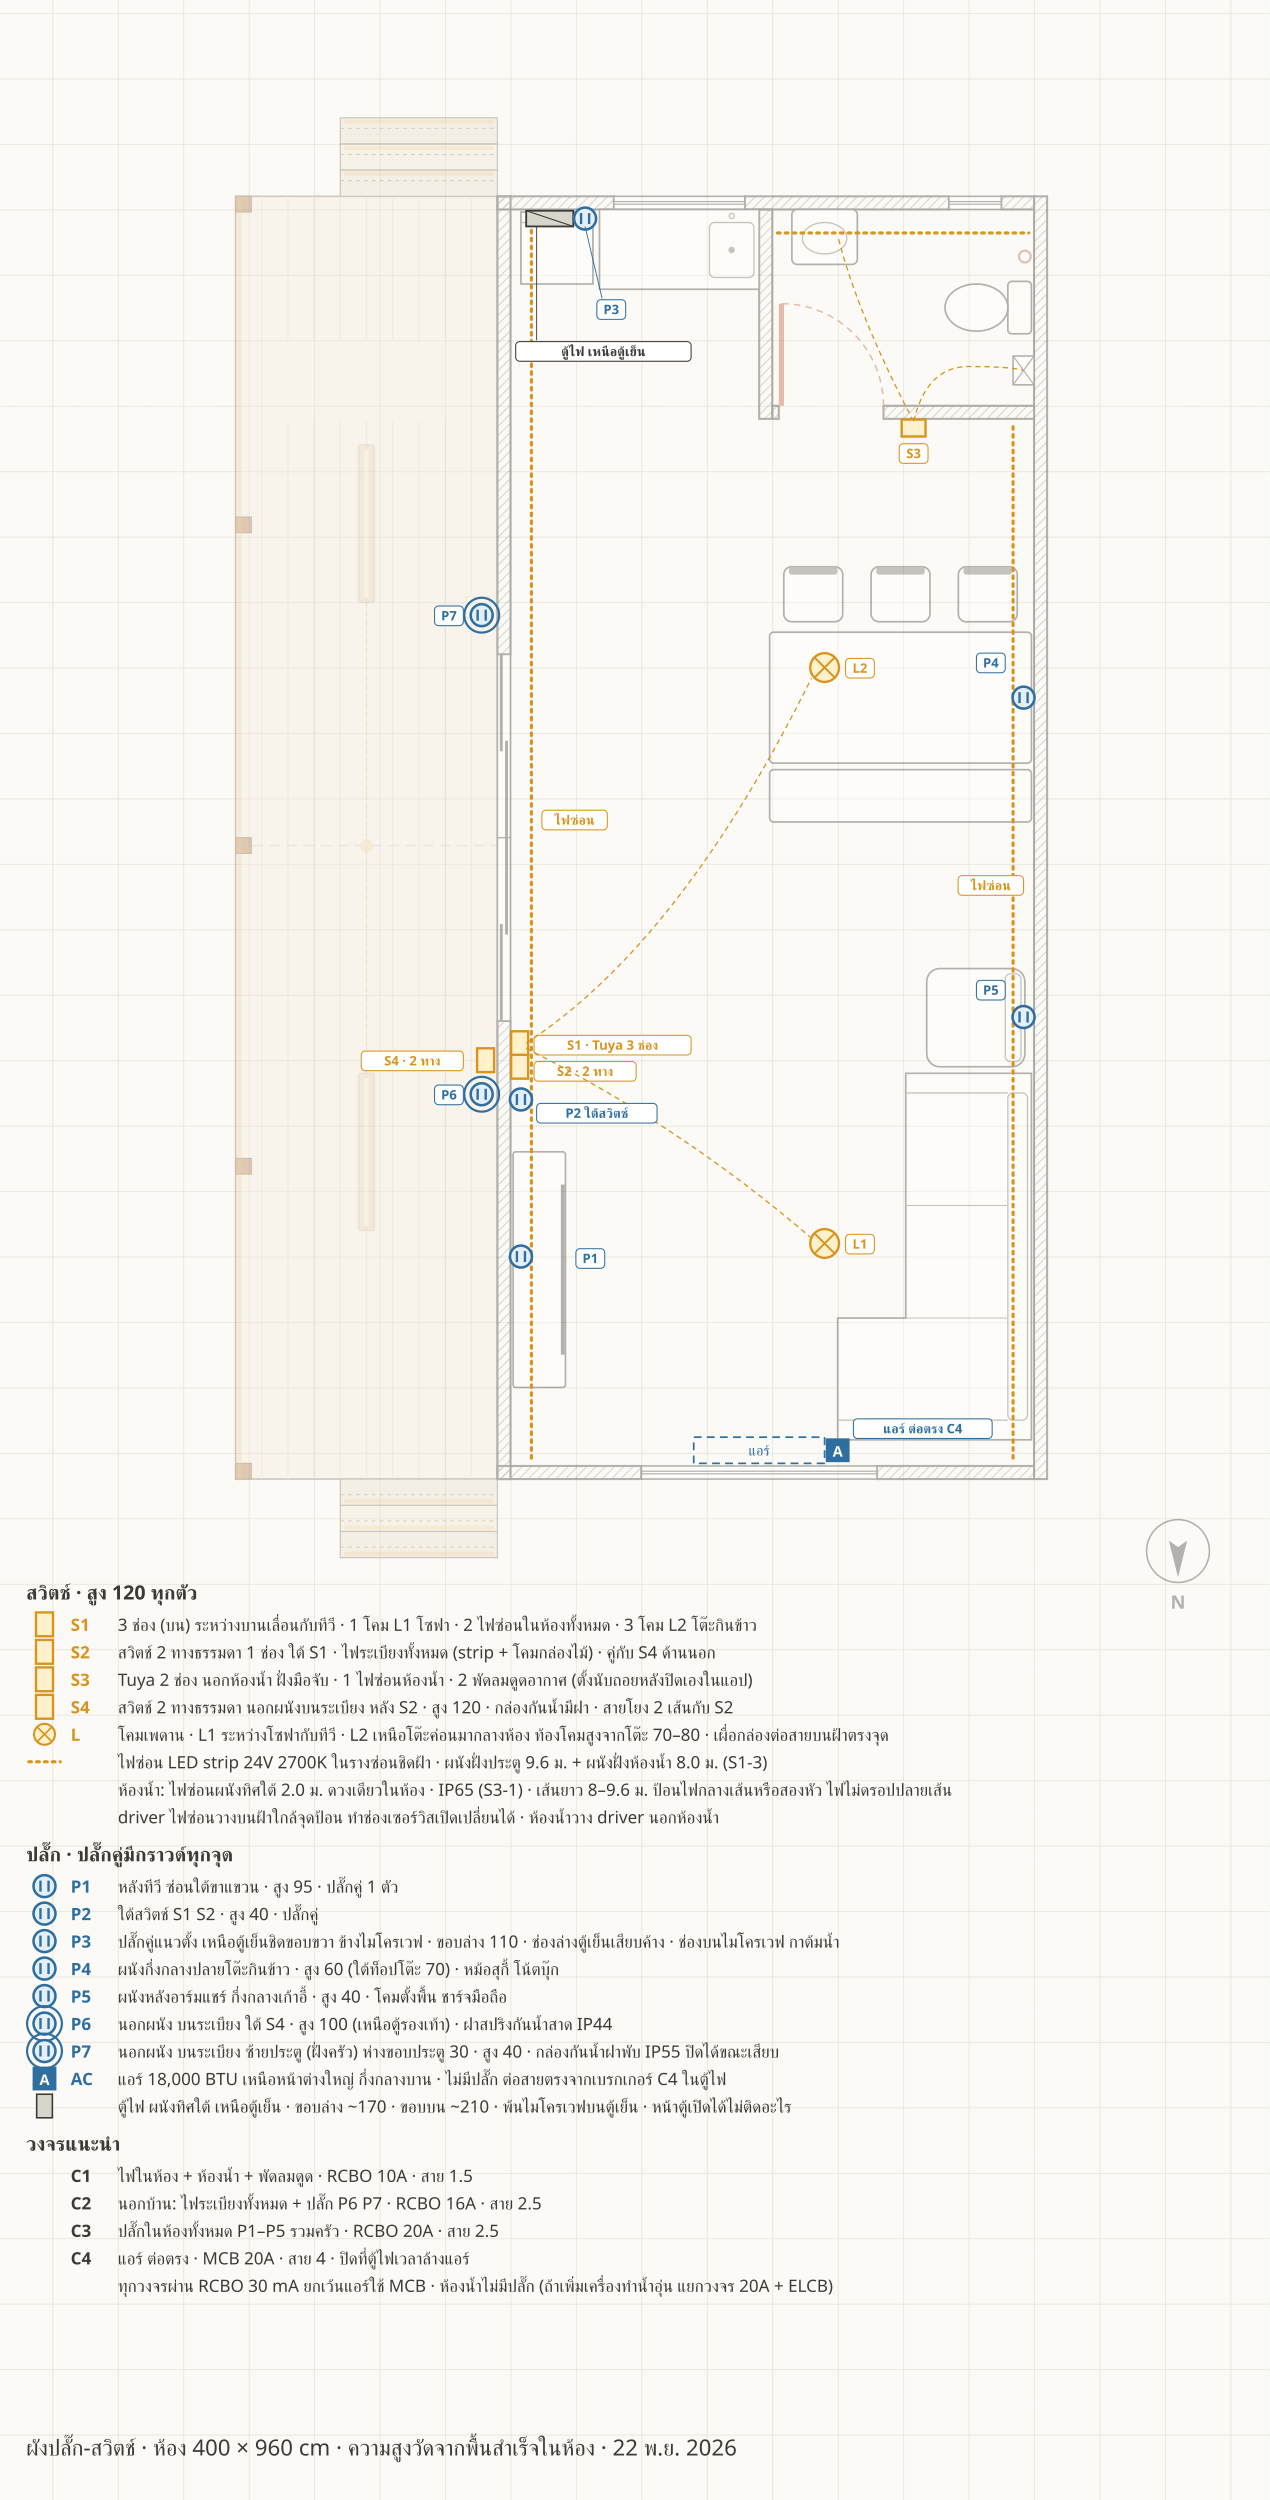
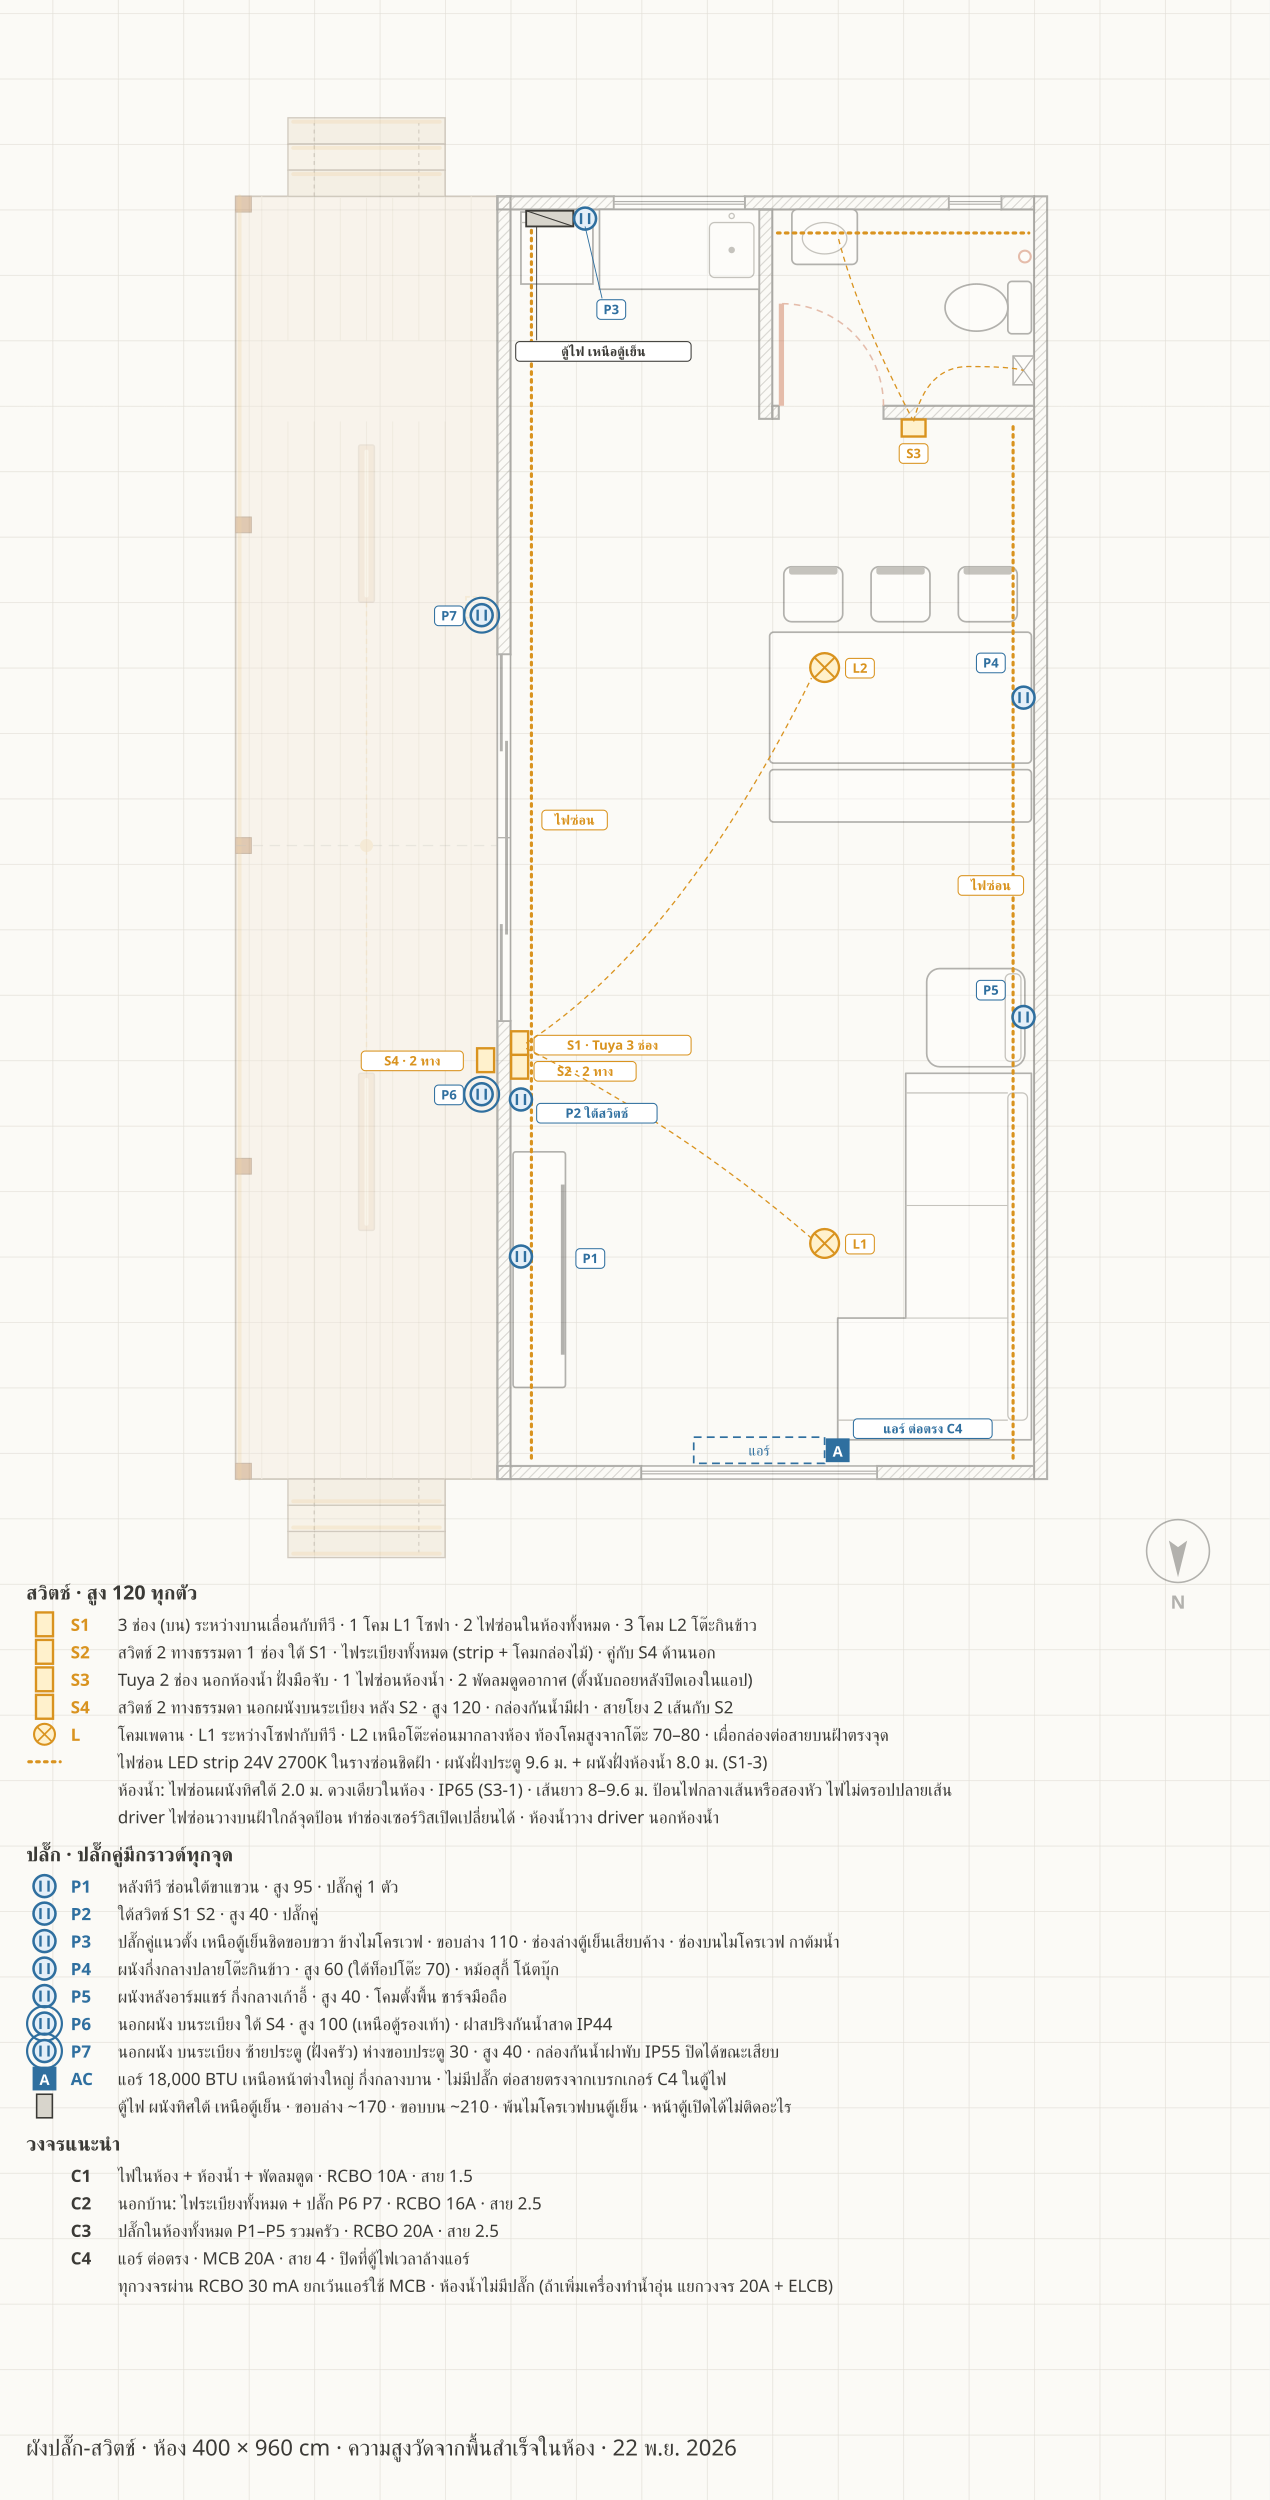
<svg xmlns="http://www.w3.org/2000/svg" viewBox="-390 -160 970 1910" width="970" height="1910" font-family="Leelawadee UI, Tahoma, sans-serif">
  <defs>
    <pattern id="grid" width="50" height="50" patternUnits="userSpaceOnUse" x="0" y="0">
      <path d="M50 0H0V50" fill="none" stroke="#e3e0d8" stroke-width="1" />
    </pattern>
    <pattern id="hatch" width="5" height="5" patternUnits="userSpaceOnUse" patternTransform="rotate(45)">
      <line x1="0" y1="0" x2="0" y2="5" stroke="#6d6a62" stroke-width="1" />
    </pattern>
  </defs>
  <rect x="-390" y="-160" width="970" height="1910" fill="#fbfaf6" />
  <rect x="-390" y="-160" width="970" height="1910" fill="url(#grid)" />
  <g opacity="0.38">
    <rect x="-210" y="-10" width="200" height="980" fill="#f1e8da" stroke="#8a7a64" stroke-width="1.3" />
    <line x1="-190" y1="-10" x2="-190" y2="970" stroke="#ddd0bc" stroke-width="0.8" />
    <line x1="-170" y1="-10" x2="-170" y2="970" stroke="#ddd0bc" stroke-width="0.8" />
    <line x1="-150" y1="-10" x2="-150" y2="970" stroke="#ddd0bc" stroke-width="0.8" />
    <line x1="-130" y1="-10" x2="-130" y2="970" stroke="#ddd0bc" stroke-width="0.8" />
    <line x1="-110" y1="-10" x2="-110" y2="970" stroke="#ddd0bc" stroke-width="0.8" />
    <line x1="-90" y1="-10" x2="-90" y2="970" stroke="#ddd0bc" stroke-width="0.8" />
    <line x1="-70" y1="-10" x2="-70" y2="970" stroke="#ddd0bc" stroke-width="0.8" />
    <line x1="-50" y1="-10" x2="-50" y2="970" stroke="#ddd0bc" stroke-width="0.8" />
    <line x1="-30" y1="-10" x2="-30" y2="970" stroke="#ddd0bc" stroke-width="0.8" />
    <rect x="-210" y="-10" width="12" height="12" fill="#b47a45" stroke="#7d5430" stroke-width="0.8" />
    <rect x="-210" y="235" width="12" height="12" fill="#b47a45" stroke="#7d5430" stroke-width="0.8" />
    <rect x="-210" y="480" width="12" height="12" fill="#b47a45" stroke="#7d5430" stroke-width="0.8" />
    <rect x="-210" y="725" width="12" height="12" fill="#b47a45" stroke="#7d5430" stroke-width="0.8" />
    <rect x="-210" y="958" width="12" height="12" fill="#b47a45" stroke="#7d5430" stroke-width="0.8" />
-     <rect x="-130" y="-70" width="120" height="20" fill="#e8dcc8" stroke="#8a7a64" stroke-width="1" />
-     <line x1="-130" y1="-62" x2="-10" y2="-62" stroke="#8a7a64" stroke-width="0.7" stroke-dasharray="3 3" />
-     <rect x="-130" y="-50" width="120" height="20" fill="#efe4d2" stroke="#8a7a64" stroke-width="1" />
-     <line x1="-130" y1="-42" x2="-10" y2="-42" stroke="#8a7a64" stroke-width="0.7" stroke-dasharray="3 3" />
-     <rect x="-130" y="-30" width="120" height="20" fill="#e8dcc8" stroke="#8a7a64" stroke-width="1" />
-     <line x1="-130" y1="-22" x2="-10" y2="-22" stroke="#8a7a64" stroke-width="0.7" stroke-dasharray="3 3" />
-     <rect x="-130" y="1010" width="120" height="20" fill="#e8dcc8" stroke="#8a7a64" stroke-width="1" />
-     <line x1="-130" y1="1022" x2="-10" y2="1022" stroke="#8a7a64" stroke-width="0.7" stroke-dasharray="3 3" />
-     <rect x="-130" y="990" width="120" height="20" fill="#efe4d2" stroke="#8a7a64" stroke-width="1" />
-     <line x1="-130" y1="1002" x2="-10" y2="1002" stroke="#8a7a64" stroke-width="0.7" stroke-dasharray="3 3" />
-     <rect x="-130" y="970" width="120" height="20" fill="#e8dcc8" stroke="#8a7a64" stroke-width="1" />
-     <line x1="-130" y1="982" x2="-10" y2="982" stroke="#8a7a64" stroke-width="0.7" stroke-dasharray="3 3" />
+     <rect x="-170" y="-70" width="120" height="20" fill="#e8dcc8" stroke="#8a7a64" stroke-width="1" />
+     <rect x="-170" y="-50" width="120" height="20" fill="#efe4d2" stroke="#8a7a64" stroke-width="1" />
+     <rect x="-170" y="-30" width="120" height="20" fill="#e8dcc8" stroke="#8a7a64" stroke-width="1" />
+     <line x1="-150" y1="-10" x2="-150" y2="-66" stroke="#8a7a64" stroke-width="0.8" stroke-dasharray="3 3" />
+     <line x1="-70" y1="-10" x2="-70" y2="-66" stroke="#8a7a64" stroke-width="0.8" stroke-dasharray="3 3" />
+     <rect x="-170" y="1010" width="120" height="20" fill="#e8dcc8" stroke="#8a7a64" stroke-width="1" />
+     <rect x="-170" y="990" width="120" height="20" fill="#efe4d2" stroke="#8a7a64" stroke-width="1" />
+     <rect x="-170" y="970" width="120" height="20" fill="#e8dcc8" stroke="#8a7a64" stroke-width="1" />
+     <line x1="-150" y1="970" x2="-150" y2="1026" stroke="#8a7a64" stroke-width="0.8" stroke-dasharray="3 3" />
+     <line x1="-70" y1="970" x2="-70" y2="1026" stroke="#8a7a64" stroke-width="0.8" stroke-dasharray="3 3" />
    <rect x="-185" y="100" width="150" height="62" fill="#f1e8da" />
    <g opacity="0.3">
      <line x1="-207" y1="-10" x2="-207" y2="970" stroke="#d9931f" stroke-width="3" stroke-linecap="round" />
-       <line x1="-126" y1="-27" x2="-14" y2="-27" stroke="#d9931f" stroke-width="3" stroke-linecap="round" />
-       <line x1="-126" y1="987" x2="-14" y2="987" stroke="#d9931f" stroke-width="3" stroke-linecap="round" />
-       <line x1="-126" y1="-47" x2="-14" y2="-47" stroke="#d9931f" stroke-width="3" stroke-linecap="round" />
-       <line x1="-126" y1="1007" x2="-14" y2="1007" stroke="#d9931f" stroke-width="3" stroke-linecap="round" />
-       <line x1="-126" y1="-67" x2="-14" y2="-67" stroke="#d9931f" stroke-width="3" stroke-linecap="round" />
-       <line x1="-126" y1="1027" x2="-14" y2="1027" stroke="#d9931f" stroke-width="3" stroke-linecap="round" />
+       <line x1="-166" y1="-27" x2="-54" y2="-27" stroke="#d9931f" stroke-width="3" stroke-linecap="round" />
+       <line x1="-166" y1="987" x2="-54" y2="987" stroke="#d9931f" stroke-width="3" stroke-linecap="round" />
+       <line x1="-166" y1="-47" x2="-54" y2="-47" stroke="#d9931f" stroke-width="3" stroke-linecap="round" />
+       <line x1="-166" y1="1007" x2="-54" y2="1007" stroke="#d9931f" stroke-width="3" stroke-linecap="round" />
+       <line x1="-166" y1="-67" x2="-54" y2="-67" stroke="#d9931f" stroke-width="3" stroke-linecap="round" />
+       <line x1="-166" y1="1027" x2="-54" y2="1027" stroke="#d9931f" stroke-width="3" stroke-linecap="round" />
      <line x1="-210" y1="486" x2="-10" y2="486" stroke="#6d6a62" stroke-width="1" stroke-dasharray="8 5" />
      <line x1="-110" y1="300" x2="-110" y2="660" stroke="#d9931f" stroke-width="1.2" stroke-dasharray="4 3" />
      <rect x="-116" y="180" width="12" height="120" rx="1.5" fill="#c98b52" stroke="#7d5430" stroke-width="1.2" />
      <line x1="-110" y1="185" x2="-110" y2="295" stroke="#fff1cc" stroke-width="3" stroke-linecap="round" />
      <rect x="-116" y="660" width="12" height="120" rx="1.5" fill="#c98b52" stroke="#7d5430" stroke-width="1.2" />
      <line x1="-110" y1="665" x2="-110" y2="775" stroke="#fff1cc" stroke-width="3" stroke-linecap="round" />
      <circle cx="-110" cy="486" r="5" fill="#d9931f" />
      <rect x="-34" y="296" width="18" height="16" fill="#fff" stroke="#d9931f" stroke-width="1.4" stroke-dasharray="3 2" />
    </g>
    <rect x="-10" y="-10" width="10" height="350" fill="url(#hatch)" stroke="#3b3a36" stroke-width="1.6" />
    <rect x="-10" y="620" width="10" height="350" fill="url(#hatch)" stroke="#3b3a36" stroke-width="1.6" />
    <rect x="400" y="-10" width="10" height="980" fill="url(#hatch)" stroke="#3b3a36" stroke-width="1.6" />
    <rect x="-10" y="-10" width="89" height="10" fill="url(#hatch)" stroke="#3b3a36" stroke-width="1.6" />
    <rect x="179" y="-10" width="156" height="10" fill="url(#hatch)" stroke="#3b3a36" stroke-width="1.6" />
    <rect x="375" y="-10" width="25" height="10" fill="url(#hatch)" stroke="#3b3a36" stroke-width="1.6" />
    <rect x="-10" y="960" width="110" height="10" fill="url(#hatch)" stroke="#3b3a36" stroke-width="1.6" />
    <rect x="280" y="960" width="120" height="10" fill="url(#hatch)" stroke="#3b3a36" stroke-width="1.6" />
    <rect x="79" y="-10" width="100" height="10" fill="#fff" stroke="#3b3a36" stroke-width="1.2" />
    <g stroke="#3b3a36" stroke-width="0.9">
      <line x1="79" y1="-6" x2="179" y2="-6" />
      <line x1="79" y1="-4" x2="179" y2="-4" />
    </g>
    <rect x="335" y="-10" width="40" height="10" fill="#fff" stroke="#3b3a36" stroke-width="1.2" />
    <g stroke="#3b3a36" stroke-width="0.9">
      <line x1="335" y1="-6" x2="375" y2="-6" />
      <line x1="335" y1="-4" x2="375" y2="-4" />
    </g>
    <rect x="100" y="960" width="180" height="10" fill="#fff" stroke="#3b3a36" stroke-width="1.2" />
    <g stroke="#3b3a36" stroke-width="0.9">
      <line x1="100" y1="964" x2="280" y2="964" />
      <line x1="100" y1="966" x2="280" y2="966" />
    </g>
    <rect x="-10" y="340" width="10" height="280" fill="#fff" stroke="#3b3a36" stroke-width="1.2" />
    <g stroke="#3b3a36" stroke-width="2.2">
      <line x1="-7" y1="340" x2="-7" y2="414" />
      <line x1="-7" y1="546" x2="-7" y2="620" />
      <line x1="-3" y1="406" x2="-3" y2="480" />
      <line x1="-3" y1="480" x2="-3" y2="554" />
    </g>
    <line x1="-10" y1="480" x2="0" y2="480" stroke="#3b3a36" stroke-width="1" />
    <rect x="190" y="0" width="10" height="160" fill="url(#hatch)" stroke="#3b3a36" stroke-width="1.6" />
    <rect x="200" y="150" width="5" height="10" fill="url(#hatch)" stroke="#3b3a36" stroke-width="1.6" />
    <rect x="285" y="150" width="115" height="10" fill="url(#hatch)" stroke="#3b3a36" stroke-width="1.6" />
    <rect x="205" y="72" width="4" height="78" fill="#c0562f" />
    <path d="M285 150 A78 78 0 0 0 207 72" fill="none" stroke="#c0562f" stroke-width="1.2" stroke-dasharray="5 4" />
    <rect x="8" y="2" width="55" height="55" fill="#fff" stroke="#3b3a36" stroke-width="1.3" />
    <line x1="8" y1="10" x2="63" y2="10" stroke="#6d6a62" stroke-width="1" />
    <rect x="68" y="0" width="122" height="61" fill="#fff" stroke="#3b3a36" stroke-width="1.3" />
    <rect x="152" y="10" width="34" height="42" rx="4" fill="none" stroke="#6d6a62" stroke-width="1" />
    <circle cx="169" cy="31" r="2.5" fill="#6d6a62" />
    <circle cx="169" cy="5" r="2" fill="none" stroke="#6d6a62" stroke-width="1" />
    <rect x="215" y="0" width="50" height="42" rx="4" fill="#fff" stroke="#3b3a36" stroke-width="1.3" />
    <ellipse cx="240" cy="22" rx="17" ry="12" fill="none" stroke="#6d6a62" stroke-width="1" />
    <rect x="380" y="55" width="18" height="40" rx="3" fill="#fff" stroke="#3b3a36" stroke-width="1.3" />
    <ellipse cx="356" cy="75" rx="24" ry="18" fill="#fff" stroke="#3b3a36" stroke-width="1.3" />
    <circle cx="393" cy="36" r="4.5" fill="#fff" stroke="#c0562f" stroke-width="1.6" />
    <rect x="384" y="112" width="16" height="22" fill="#fff" stroke="#3b3a36" stroke-width="1.2" />
    <path d="M384 112 L400 134 M400 112 L384 134" stroke="#3b3a36" stroke-width="0.9" />
    <rect x="208.833" y="273" width="45" height="42" rx="6" fill="#fff" stroke="#3b3a36" stroke-width="1.3" />
    <rect x="212.833" y="273" width="37" height="6" rx="2" fill="#6d6a62" />
    <rect x="275.5" y="273" width="45" height="42" rx="6" fill="#fff" stroke="#3b3a36" stroke-width="1.3" />
    <rect x="279.5" y="273" width="37" height="6" rx="2" fill="#6d6a62" />
    <rect x="342.167" y="273" width="45" height="42" rx="6" fill="#fff" stroke="#3b3a36" stroke-width="1.3" />
    <rect x="346.167" y="273" width="37" height="6" rx="2" fill="#6d6a62" />
    <rect x="198" y="323" width="200" height="100" rx="3" fill="#fff" stroke="#3b3a36" stroke-width="1.3" />
    <rect x="198" y="428" width="200" height="40" rx="3" fill="#fff" stroke="#3b3a36" stroke-width="1.3" />
    <rect x="318" y="580" width="75" height="75" rx="10" fill="#fff" stroke="#3b3a36" stroke-width="1.3" />
    <rect x="378" y="584" width="12" height="67" rx="4" fill="none" stroke="#6d6a62" stroke-width="1" />
    <path d="M302 660 H398 V940 H250 V847 H302 Z" stroke-linejoin="round" fill="#fff" stroke="#3b3a36" stroke-width="1.3" />
    <rect x="380" y="675" width="15" height="250" rx="4" fill="none" stroke="#6d6a62" stroke-width="1" />
    <line x1="302" y1="675" x2="380" y2="675" stroke="#6d6a62" stroke-width="1" />
    <line x1="250" y1="925" x2="380" y2="925" stroke="#6d6a62" stroke-width="1" />
    <line x1="302" y1="761" x2="380" y2="761" stroke="#6d6a62" stroke-width="0.8" />
    <line x1="302" y1="847" x2="380" y2="847" stroke="#6d6a62" stroke-width="0.8" />
    <rect x="2" y="720" width="40" height="180" rx="2" fill="#fff" stroke="#3b3a36" stroke-width="1.3" />
    <line x1="40" y1="745" x2="40" y2="875" stroke="#3b3a36" stroke-width="3" />
    <g transform="translate(510 1025)">
      <circle r="24" fill="none" stroke="#3b3a36" stroke-width="1.2" />
      <path d="M0 20 L7 -8 L0 -3 L-7 -8 Z" fill="#3b3a36" />
      <text x="0" y="44" font-size="14" font-weight="600" text-anchor="middle" fill="#3b3a36">N</text>
    </g>
  </g>
  <g transform="translate(7 637) scale(1.3) translate(-7 -637)">
    <rect x="2" y="630" width="10" height="14" fill="#fff1cc" stroke="#d9931f" stroke-width="1.4" />
  </g>
  <g transform="translate(7 655) scale(1.3) translate(-7 -655)">
    <rect x="2" y="648" width="10" height="14" fill="#fff1cc" stroke="#d9931f" stroke-width="1.4" />
  </g>
  <rect x="18" y="631" width="120" height="15" rx="3" fill="#fff" stroke="#d9931f" stroke-width="0.8" />
  <text x="78" y="642" font-size="10" font-weight="600" text-anchor="middle" fill="#d9931f">S1 · Tuya 3 ช่อง</text>
  <rect x="18" y="651" width="78" height="15" rx="3" fill="#fff" stroke="#d9931f" stroke-width="0.8" />
  <text x="57" y="662" font-size="10" font-weight="600" text-anchor="middle" fill="#d9931f">S2 · 2 ทาง</text>
  <line x1="16" y1="4" x2="16" y2="956" stroke="#d9931f" stroke-width="2.4" stroke-dasharray="2 4" stroke-linecap="round" />
  <line x1="384" y1="166" x2="384" y2="956" stroke="#d9931f" stroke-width="2.4" stroke-dasharray="2 4" stroke-linecap="round" />
  <line x1="204" y1="18" x2="396" y2="18" stroke="#d9931f" stroke-width="2.4" stroke-dasharray="2 4" stroke-linecap="round" />
  <rect x="342" y="509" width="50" height="15" rx="3" fill="#fff" stroke="#d9931f" stroke-width="0.8" />
  <text x="367" y="520" font-size="10" font-weight="600" text-anchor="middle" fill="#d9931f">ไฟซ่อน</text>
  <rect x="24" y="459" width="50" height="15" rx="3" fill="#fff" stroke="#d9931f" stroke-width="0.8" />
  <text x="49" y="470" font-size="10" font-weight="600" text-anchor="middle" fill="#d9931f">ไฟซ่อน</text>
  <path d="M308 162 Q265 80 250 20" fill="none" stroke="#d9931f" stroke-width="1" stroke-dasharray="4 3" />
  <path d="M12 637 Q130 560 230 358" fill="none" stroke="#d9931f" stroke-width="1" stroke-dasharray="4 3" />
  <path d="M12 641 Q130 700 230 786" fill="none" stroke="#d9931f" stroke-width="1" stroke-dasharray="4 3" />
  <circle cx="240" cy="350" r="11" fill="#fff1cc" stroke="#d9931f" stroke-width="1.8" />
  <path d="M232.2 342.2 L247.8 357.8 M247.8 342.2 L232.2 357.8" stroke="#d9931f" stroke-width="1.5" />
  <rect x="256" y="343" width="22" height="15" rx="3" fill="#fff" stroke="#d9931f" stroke-width="0.8" />
  <text x="267" y="354" font-size="10" font-weight="600" text-anchor="middle" fill="#d9931f">L2</text>
  <circle cx="240" cy="790" r="11" fill="#fff1cc" stroke="#d9931f" stroke-width="1.8" />
  <path d="M232.2 782.2 L247.8 797.8 M247.8 782.2 L232.2 797.8" stroke="#d9931f" stroke-width="1.5" />
  <rect x="256" y="783" width="22" height="15" rx="3" fill="#fff" stroke="#d9931f" stroke-width="0.8" />
  <text x="267" y="794" font-size="10" font-weight="600" text-anchor="middle" fill="#d9931f">L1</text>
  <g transform="translate(308 167) scale(1.3) translate(-308 -167)">
    <rect x="301" y="162" width="14" height="10" fill="#fff1cc" stroke="#d9931f" stroke-width="1.4" />
  </g>
  <rect x="297" y="179" width="22" height="15" rx="3" fill="#fff" stroke="#d9931f" stroke-width="0.8" />
  <text x="308" y="190" font-size="10" font-weight="600" text-anchor="middle" fill="#d9931f">S3</text>
  <path d="M308 162 Q318 120 350 120 T392 123" fill="none" stroke="#d9931f" stroke-width="1" stroke-dasharray="4 3" />
  <rect x="12" y="1" width="36" height="12" fill="#d8d5cc" stroke="#3b3a36" stroke-width="1.4" />
  <line x1="12" y1="1" x2="48" y2="13" stroke="#3b3a36" stroke-width="0.8" />
  <line x1="20" y1="13" x2="20" y2="100" stroke="#3b3a36" stroke-width="0.7" />
  <rect x="4" y="101" width="134" height="15" rx="3" fill="#fff" stroke="#3b3a36" stroke-width="0.8" />
  <text x="71" y="112" font-size="10" font-weight="600" text-anchor="middle" fill="#3b3a36">ตู้ไฟ เหนือตู้เย็น</text>
  <g transform="translate(8 800) scale(1.4) translate(-8 -800)">
    <circle cx="8" cy="800" r="6" fill="#e4eff8" stroke="#2f6f9f" stroke-width="1.4" />
    <g stroke="#2f6f9f" stroke-width="1.3">
      <line x1="5.8" y1="797" x2="5.8" y2="803" />
      <line x1="10.2" y1="797" x2="10.2" y2="803" />
    </g>
  </g>
  <rect x="50" y="794" width="22" height="15" rx="3" fill="#fff" stroke="#2f6f9f" stroke-width="0.8" />
  <text x="61" y="805" font-size="10" font-weight="600" text-anchor="middle" fill="#2f6f9f">P1</text>
  <g transform="translate(8 680) scale(1.4) translate(-8 -680)">
    <circle cx="8" cy="680" r="6" fill="#e4eff8" stroke="#2f6f9f" stroke-width="1.4" />
    <g stroke="#2f6f9f" stroke-width="1.3">
      <line x1="5.8" y1="677" x2="5.8" y2="683" />
      <line x1="10.2" y1="677" x2="10.2" y2="683" />
    </g>
  </g>
  <rect x="20" y="683" width="92" height="15" rx="3" fill="#fff" stroke="#2f6f9f" stroke-width="0.8" />
  <text x="66" y="694" font-size="10" font-weight="600" text-anchor="middle" fill="#2f6f9f">P2 ใต้สวิตช์</text>
  <g transform="translate(57 7) scale(1.4) translate(-57 -7)">
    <circle cx="57" cy="7" r="6" fill="#e4eff8" stroke="#2f6f9f" stroke-width="1.4" />
    <g stroke="#2f6f9f" stroke-width="1.3">
      <line x1="54.8" y1="4" x2="54.8" y2="10" />
      <line x1="59.2" y1="4" x2="59.2" y2="10" />
    </g>
  </g>
  <rect x="66" y="69" width="22" height="15" rx="3" fill="#fff" stroke="#2f6f9f" stroke-width="0.8" />
  <text x="77" y="80" font-size="10" font-weight="600" text-anchor="middle" fill="#2f6f9f">P3</text>
  <line x1="57" y1="13" x2="70" y2="68" stroke="#2f6f9f" stroke-width="0.7" />
  <g transform="translate(392 373) scale(1.4) translate(-392 -373)">
    <circle cx="392" cy="373" r="6" fill="#e4eff8" stroke="#2f6f9f" stroke-width="1.4" />
    <g stroke="#2f6f9f" stroke-width="1.3">
      <line x1="389.8" y1="370" x2="389.8" y2="376" />
      <line x1="394.2" y1="370" x2="394.2" y2="376" />
    </g>
  </g>
  <rect x="356" y="339" width="22" height="15" rx="3" fill="#fff" stroke="#2f6f9f" stroke-width="0.8" />
  <text x="367" y="350" font-size="10" font-weight="600" text-anchor="middle" fill="#2f6f9f">P4</text>
  <rect x="140" y="938" width="100" height="20" fill="none" stroke="#2f6f9f" stroke-width="1.3" stroke-dasharray="6 4" />
  <text x="190" y="952" font-size="11" font-weight="400" text-anchor="middle" fill="#2f6f9f">แอร์</text>
  <g transform="translate(250 948) scale(1.4) translate(-250 -948)">
    <rect x="244" y="942" width="12" height="12" fill="#2f6f9f" stroke="#2f6f9f" />
    <text x="250" y="951.5" font-size="8" font-weight="700" text-anchor="middle" fill="#fff">A</text>
  </g>
  <rect x="262" y="924" width="106" height="15" rx="3" fill="#fff" stroke="#2f6f9f" stroke-width="0.8" />
  <text x="315" y="935" font-size="10" font-weight="600" text-anchor="middle" fill="#2f6f9f">แอร์ ต่อตรง C4</text>
  <g transform="translate(392 617) scale(1.4) translate(-392 -617)">
    <circle cx="392" cy="617" r="6" fill="#e4eff8" stroke="#2f6f9f" stroke-width="1.4" />
    <g stroke="#2f6f9f" stroke-width="1.3">
      <line x1="389.8" y1="614" x2="389.8" y2="620" />
      <line x1="394.2" y1="614" x2="394.2" y2="620" />
    </g>
  </g>
  <rect x="356" y="589" width="22" height="15" rx="3" fill="#fff" stroke="#2f6f9f" stroke-width="0.8" />
  <text x="367" y="600" font-size="10" font-weight="600" text-anchor="middle" fill="#2f6f9f">P5</text>
  <g transform="translate(-22 676) scale(1.4) translate(22 -676)">
    <circle cx="-22" cy="676" r="9.5" fill="none" stroke="#2f6f9f" stroke-width="1.2" />
    <circle cx="-22" cy="676" r="6" fill="#e4eff8" stroke="#2f6f9f" stroke-width="1.4" />
    <g stroke="#2f6f9f" stroke-width="1.3">
      <line x1="-24.2" y1="673" x2="-24.2" y2="679" />
      <line x1="-19.8" y1="673" x2="-19.8" y2="679" />
    </g>
  </g>
  <rect x="-58" y="669" width="22" height="15" rx="3" fill="#fff" stroke="#2f6f9f" stroke-width="0.8" />
  <text x="-47" y="680" font-size="10" font-weight="600" text-anchor="middle" fill="#2f6f9f">P6</text>
  <g transform="translate(-22 310) scale(1.4) translate(22 -310)">
    <circle cx="-22" cy="310" r="9.5" fill="none" stroke="#2f6f9f" stroke-width="1.2" />
    <circle cx="-22" cy="310" r="6" fill="#e4eff8" stroke="#2f6f9f" stroke-width="1.4" />
    <g stroke="#2f6f9f" stroke-width="1.3">
      <line x1="-24.2" y1="307" x2="-24.2" y2="313" />
      <line x1="-19.8" y1="307" x2="-19.8" y2="313" />
    </g>
  </g>
  <rect x="-58" y="303" width="22" height="15" rx="3" fill="#fff" stroke="#2f6f9f" stroke-width="0.8" />
  <text x="-47" y="314" font-size="10" font-weight="600" text-anchor="middle" fill="#2f6f9f">P7</text>
  <g transform="translate(-19 650) scale(1.3) translate(19 -650)">
    <rect x="-24" y="643" width="10" height="14" fill="#fff1cc" stroke="#d9931f" stroke-width="1.4" />
  </g>
  <rect x="-114" y="643" width="78" height="15" rx="3" fill="#fff" stroke="#d9931f" stroke-width="0.8" />
  <text x="-75" y="654" font-size="10" font-weight="600" text-anchor="middle" fill="#d9931f">S4 · 2 ทาง</text>
  <text x="-370" y="1062" font-size="15" font-weight="600" text-anchor="start" fill="#3b3a36">สวิตช์ · สูง 120 ทุกตัว</text>
  <g transform="translate(-356 1081) scale(1.3) translate(356 -1081)">
    <rect x="-361" y="1074" width="10" height="14" fill="#fff1cc" stroke="#d9931f" stroke-width="1.4" />
  </g>
  <text x="-336" y="1086" font-size="13" font-weight="600" text-anchor="start" fill="#d9931f">S1</text>
  <text x="-300" y="1086" font-size="13" font-weight="400" text-anchor="start" fill="#3b3a36">3 ช่อง (บน) ระหว่างบานเลื่อนกับทีวี · 1 โคม L1 โซฟา · 2 ไฟซ่อนในห้องทั้งหมด · 3 โคม L2 โต๊ะกินข้าว</text>
  <g transform="translate(-356 1102) scale(1.3) translate(356 -1102)">
    <rect x="-361" y="1095" width="10" height="14" fill="#fff1cc" stroke="#d9931f" stroke-width="1.4" />
  </g>
  <text x="-336" y="1107" font-size="13" font-weight="600" text-anchor="start" fill="#d9931f">S2</text>
  <text x="-300" y="1107" font-size="13" font-weight="400" text-anchor="start" fill="#3b3a36">สวิตช์ 2 ทางธรรมดา 1 ช่อง ใต้ S1 · ไฟระเบียงทั้งหมด (strip + โคมกล่องไม้) · คู่กับ S4 ด้านนอก</text>
  <g transform="translate(-356 1123) scale(1.3) translate(356 -1123)">
    <rect x="-361" y="1116" width="10" height="14" fill="#fff1cc" stroke="#d9931f" stroke-width="1.4" />
  </g>
  <text x="-336" y="1128" font-size="13" font-weight="600" text-anchor="start" fill="#d9931f">S3</text>
  <text x="-300" y="1128" font-size="13" font-weight="400" text-anchor="start" fill="#3b3a36">Tuya 2 ช่อง นอกห้องน้ำ ฝั่งมือจับ · 1 ไฟซ่อนห้องน้ำ · 2 พัดลมดูดอากาศ (ตั้งนับถอยหลังปิดเองในแอป)</text>
  <g transform="translate(-356 1144) scale(1.3) translate(356 -1144)">
    <rect x="-361" y="1137" width="10" height="14" fill="#fff1cc" stroke="#d9931f" stroke-width="1.4" />
  </g>
  <text x="-336" y="1149" font-size="13" font-weight="600" text-anchor="start" fill="#d9931f">S4</text>
  <text x="-300" y="1149" font-size="13" font-weight="400" text-anchor="start" fill="#3b3a36">สวิตช์ 2 ทางธรรมดา นอกผนังบนระเบียง หลัง S2 · สูง 120 · กล่องกันน้ำมีฝา · สายโยง 2 เส้นกับ S2</text>
  <circle cx="-356" cy="1165" r="8" fill="#fff1cc" stroke="#d9931f" stroke-width="1.6" />
  <path d="M-361.6 1159.4 L-350.4 1170.6 M-350.4 1159.4 L-361.6 1170.6" stroke="#d9931f" stroke-width="1.3" />
  <text x="-336" y="1170" font-size="13" font-weight="600" text-anchor="start" fill="#d9931f">L</text>
  <text x="-300" y="1170" font-size="13" font-weight="400" text-anchor="start" fill="#3b3a36">โคมเพดาน · L1 ระหว่างโซฟากับทีวี · L2 เหนือโต๊ะค่อนมากลางห้อง ท้องโคมสูงจากโต๊ะ 70–80 · เผื่อกล่องต่อสายบนฝ้าตรงจุด</text>
  <line x1="-368" y1="1186" x2="-344" y2="1186" stroke="#d9931f" stroke-width="2.4" stroke-dasharray="2 4" stroke-linecap="round" />
  <text x="-300" y="1191" font-size="13" font-weight="400" text-anchor="start" fill="#3b3a36">ไฟซ่อน LED strip 24V 2700K ในรางซ่อนชิดฝ้า · ผนังฝั่งประตู 9.6 ม. + ผนังฝั่งห้องน้ำ 8.0 ม. (S1-3)</text>
  <text x="-300" y="1212" font-size="13" font-weight="400" text-anchor="start" fill="#3b3a36">ห้องน้ำ: ไฟซ่อนผนังทิศใต้ 2.0 ม. ดวงเดียวในห้อง · IP65 (S3-1) · เส้นยาว 8–9.6 ม. ป้อนไฟกลางเส้นหรือสองหัว ไฟไม่ดรอปปลายเส้น</text>
  <text x="-300" y="1233" font-size="13" font-weight="400" text-anchor="start" fill="#3b3a36">driver ไฟซ่อนวางบนฝ้าใกล้จุดป้อน ทำช่องเซอร์วิสเปิดเปลี่ยนได้ · ห้องน้ำวาง driver นอกห้องน้ำ</text>
  <text x="-370" y="1262" font-size="15" font-weight="600" text-anchor="start" fill="#3b3a36">ปลั๊ก · ปลั๊กคู่มีกราวด์ทุกจุด</text>
  <g transform="translate(-356 1281) scale(1.4) translate(356 -1281)">
    <circle cx="-356" cy="1281" r="6" fill="#e4eff8" stroke="#2f6f9f" stroke-width="1.4" />
    <g stroke="#2f6f9f" stroke-width="1.3">
      <line x1="-358.2" y1="1278" x2="-358.2" y2="1284" />
      <line x1="-353.8" y1="1278" x2="-353.8" y2="1284" />
    </g>
  </g>
  <text x="-336" y="1286" font-size="13" font-weight="600" text-anchor="start" fill="#2f6f9f">P1</text>
  <text x="-300" y="1286" font-size="13" font-weight="400" text-anchor="start" fill="#3b3a36">หลังทีวี ซ่อนใต้ขาแขวน · สูง 95 · ปลั๊กคู่ 1 ตัว</text>
  <g transform="translate(-356 1302) scale(1.4) translate(356 -1302)">
    <circle cx="-356" cy="1302" r="6" fill="#e4eff8" stroke="#2f6f9f" stroke-width="1.4" />
    <g stroke="#2f6f9f" stroke-width="1.3">
      <line x1="-358.2" y1="1299" x2="-358.2" y2="1305" />
      <line x1="-353.8" y1="1299" x2="-353.8" y2="1305" />
    </g>
  </g>
  <text x="-336" y="1307" font-size="13" font-weight="600" text-anchor="start" fill="#2f6f9f">P2</text>
  <text x="-300" y="1307" font-size="13" font-weight="400" text-anchor="start" fill="#3b3a36">ใต้สวิตช์ S1 S2 · สูง 40 · ปลั๊กคู่</text>
  <g transform="translate(-356 1323) scale(1.4) translate(356 -1323)">
    <circle cx="-356" cy="1323" r="6" fill="#e4eff8" stroke="#2f6f9f" stroke-width="1.4" />
    <g stroke="#2f6f9f" stroke-width="1.3">
      <line x1="-358.2" y1="1320" x2="-358.2" y2="1326" />
      <line x1="-353.8" y1="1320" x2="-353.8" y2="1326" />
    </g>
  </g>
  <text x="-336" y="1328" font-size="13" font-weight="600" text-anchor="start" fill="#2f6f9f">P3</text>
  <text x="-300" y="1328" font-size="13" font-weight="400" text-anchor="start" fill="#3b3a36">ปลั๊กคู่แนวตั้ง เหนือตู้เย็นชิดขอบขวา ข้างไมโครเวฟ · ขอบล่าง 110 · ช่องล่างตู้เย็นเสียบค้าง · ช่องบนไมโครเวฟ กาต้มน้ำ</text>
  <g transform="translate(-356 1344) scale(1.4) translate(356 -1344)">
    <circle cx="-356" cy="1344" r="6" fill="#e4eff8" stroke="#2f6f9f" stroke-width="1.4" />
    <g stroke="#2f6f9f" stroke-width="1.3">
      <line x1="-358.2" y1="1341" x2="-358.2" y2="1347" />
      <line x1="-353.8" y1="1341" x2="-353.8" y2="1347" />
    </g>
  </g>
  <text x="-336" y="1349" font-size="13" font-weight="600" text-anchor="start" fill="#2f6f9f">P4</text>
  <text x="-300" y="1349" font-size="13" font-weight="400" text-anchor="start" fill="#3b3a36">ผนังกึ่งกลางปลายโต๊ะกินข้าว · สูง 60 (ใต้ท็อปโต๊ะ 70) · หม้อสุกี้ โน้ตบุ๊ก</text>
  <g transform="translate(-356 1365) scale(1.4) translate(356 -1365)">
    <circle cx="-356" cy="1365" r="6" fill="#e4eff8" stroke="#2f6f9f" stroke-width="1.4" />
    <g stroke="#2f6f9f" stroke-width="1.3">
      <line x1="-358.2" y1="1362" x2="-358.2" y2="1368" />
      <line x1="-353.8" y1="1362" x2="-353.8" y2="1368" />
    </g>
  </g>
  <text x="-336" y="1370" font-size="13" font-weight="600" text-anchor="start" fill="#2f6f9f">P5</text>
  <text x="-300" y="1370" font-size="13" font-weight="400" text-anchor="start" fill="#3b3a36">ผนังหลังอาร์มแชร์ กึ่งกลางเก้าอี้ · สูง 40 · โคมตั้งพื้น ชาร์จมือถือ</text>
  <g transform="translate(-356 1386) scale(1.4) translate(356 -1386)">
    <circle cx="-356" cy="1386" r="9.5" fill="none" stroke="#2f6f9f" stroke-width="1.2" />
    <circle cx="-356" cy="1386" r="6" fill="#e4eff8" stroke="#2f6f9f" stroke-width="1.4" />
    <g stroke="#2f6f9f" stroke-width="1.3">
      <line x1="-358.2" y1="1383" x2="-358.2" y2="1389" />
      <line x1="-353.8" y1="1383" x2="-353.8" y2="1389" />
    </g>
  </g>
  <text x="-336" y="1391" font-size="13" font-weight="600" text-anchor="start" fill="#2f6f9f">P6</text>
  <text x="-300" y="1391" font-size="13" font-weight="400" text-anchor="start" fill="#3b3a36">นอกผนัง บนระเบียง ใต้ S4 · สูง 100 (เหนือตู้รองเท้า) · ฝาสปริงกันน้ำสาด IP44</text>
  <g transform="translate(-356 1407) scale(1.4) translate(356 -1407)">
    <circle cx="-356" cy="1407" r="9.5" fill="none" stroke="#2f6f9f" stroke-width="1.2" />
    <circle cx="-356" cy="1407" r="6" fill="#e4eff8" stroke="#2f6f9f" stroke-width="1.4" />
    <g stroke="#2f6f9f" stroke-width="1.3">
      <line x1="-358.2" y1="1404" x2="-358.2" y2="1410" />
      <line x1="-353.8" y1="1404" x2="-353.8" y2="1410" />
    </g>
  </g>
  <text x="-336" y="1412" font-size="13" font-weight="600" text-anchor="start" fill="#2f6f9f">P7</text>
  <text x="-300" y="1412" font-size="13" font-weight="400" text-anchor="start" fill="#3b3a36">นอกผนัง บนระเบียง ซ้ายประตู (ฝั่งครัว) ห่างขอบประตู 30 · สูง 40 · กล่องกันน้ำฝาพับ IP55 ปิดได้ขณะเสียบ</text>
  <g transform="translate(-356 1428) scale(1.4) translate(356 -1428)">
    <rect x="-362" y="1422" width="12" height="12" fill="#2f6f9f" stroke="#2f6f9f" />
    <text x="-356" y="1431.5" font-size="8" font-weight="700" text-anchor="middle" fill="#fff">A</text>
  </g>
  <text x="-336" y="1433" font-size="13" font-weight="600" text-anchor="start" fill="#2f6f9f">AC</text>
  <text x="-300" y="1433" font-size="13" font-weight="400" text-anchor="start" fill="#3b3a36">แอร์ 18,000 BTU เหนือหน้าต่างใหญ่ กึ่งกลางบาน · ไม่มีปลั๊ก ต่อสายตรงจากเบรกเกอร์ C4 ในตู้ไฟ</text>
  <rect x="-362" y="1440" width="12" height="18" fill="#d8d5cc" stroke="#3b3a36" stroke-width="1.2" />
  <text x="-300" y="1454" font-size="13" font-weight="400" text-anchor="start" fill="#3b3a36">ตู้ไฟ ผนังทิศใต้ เหนือตู้เย็น · ขอบล่าง ~170 · ขอบบน ~210 · พ้นไมโครเวฟบนตู้เย็น · หน้าตู้เปิดได้ไม่ติดอะไร</text>
  <text x="-370" y="1483" font-size="15" font-weight="600" text-anchor="start" fill="#3b3a36">วงจรแนะนำ</text>
  <text x="-336" y="1507" font-size="13" font-weight="600" text-anchor="start" fill="#3b3a36">C1</text>
  <text x="-300" y="1507" font-size="13" font-weight="400" text-anchor="start" fill="#3b3a36">ไฟในห้อง + ห้องน้ำ + พัดลมดูด · RCBO 10A · สาย 1.5</text>
  <text x="-336" y="1528" font-size="13" font-weight="600" text-anchor="start" fill="#3b3a36">C2</text>
  <text x="-300" y="1528" font-size="13" font-weight="400" text-anchor="start" fill="#3b3a36">นอกบ้าน: ไฟระเบียงทั้งหมด + ปลั๊ก P6 P7 · RCBO 16A · สาย 2.5</text>
  <text x="-336" y="1549" font-size="13" font-weight="600" text-anchor="start" fill="#3b3a36">C3</text>
  <text x="-300" y="1549" font-size="13" font-weight="400" text-anchor="start" fill="#3b3a36">ปลั๊กในห้องทั้งหมด P1–P5 รวมครัว · RCBO 20A · สาย 2.5</text>
  <text x="-336" y="1570" font-size="13" font-weight="600" text-anchor="start" fill="#3b3a36">C4</text>
  <text x="-300" y="1570" font-size="13" font-weight="400" text-anchor="start" fill="#3b3a36">แอร์ ต่อตรง · MCB 20A · สาย 4 · ปิดที่ตู้ไฟเวลาล้างแอร์</text>
  <text x="-300" y="1591" font-size="13" font-weight="400" text-anchor="start" fill="#3b3a36">ทุกวงจรผ่าน RCBO 30 mA ยกเว้นแอร์ใช้ MCB · ห้องน้ำไม่มีปลั๊ก (ถ้าเพิ่มเครื่องทำน้ำอุ่น แยกวงจร 20A + ELCB)</text>
  <text x="-370" y="1716" font-size="17" font-weight="400" text-anchor="start" fill="#3b3a36">ผังปลั๊ก-สวิตช์ · ห้อง 400 × 960 cm · ความสูงวัดจากพื้นสำเร็จในห้อง · 22 พ.ย. 2026</text>
</svg>
